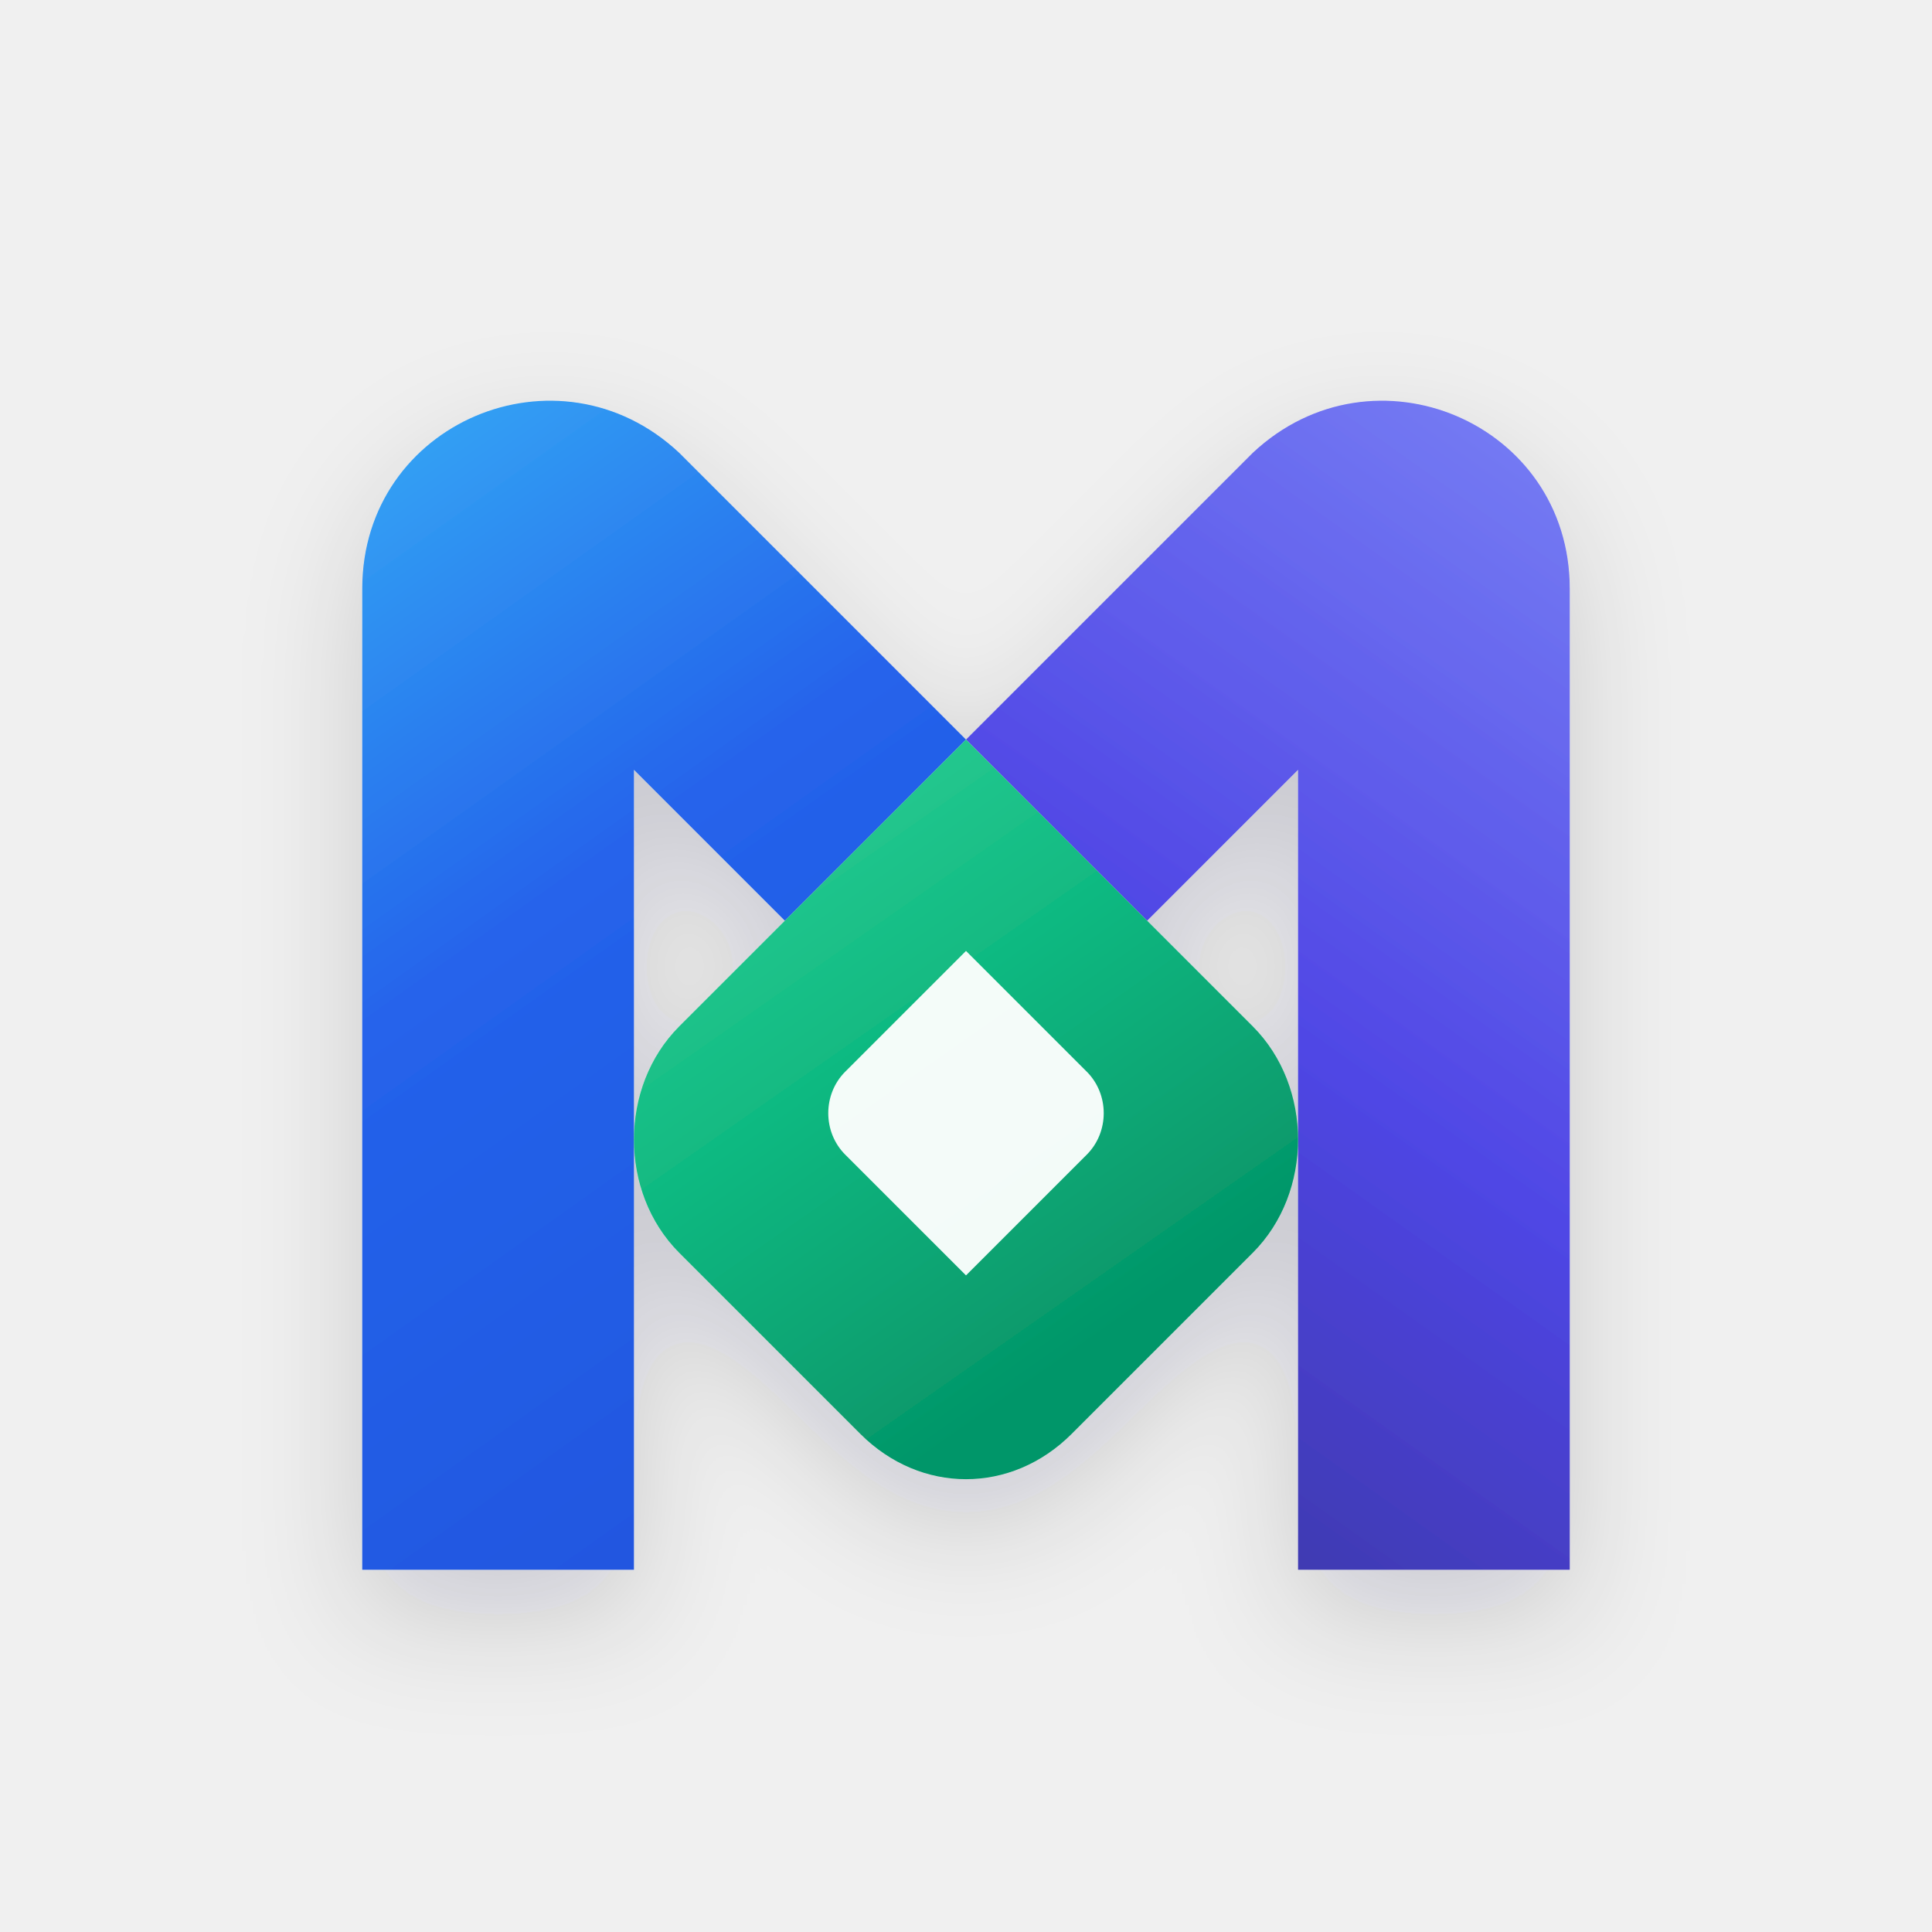
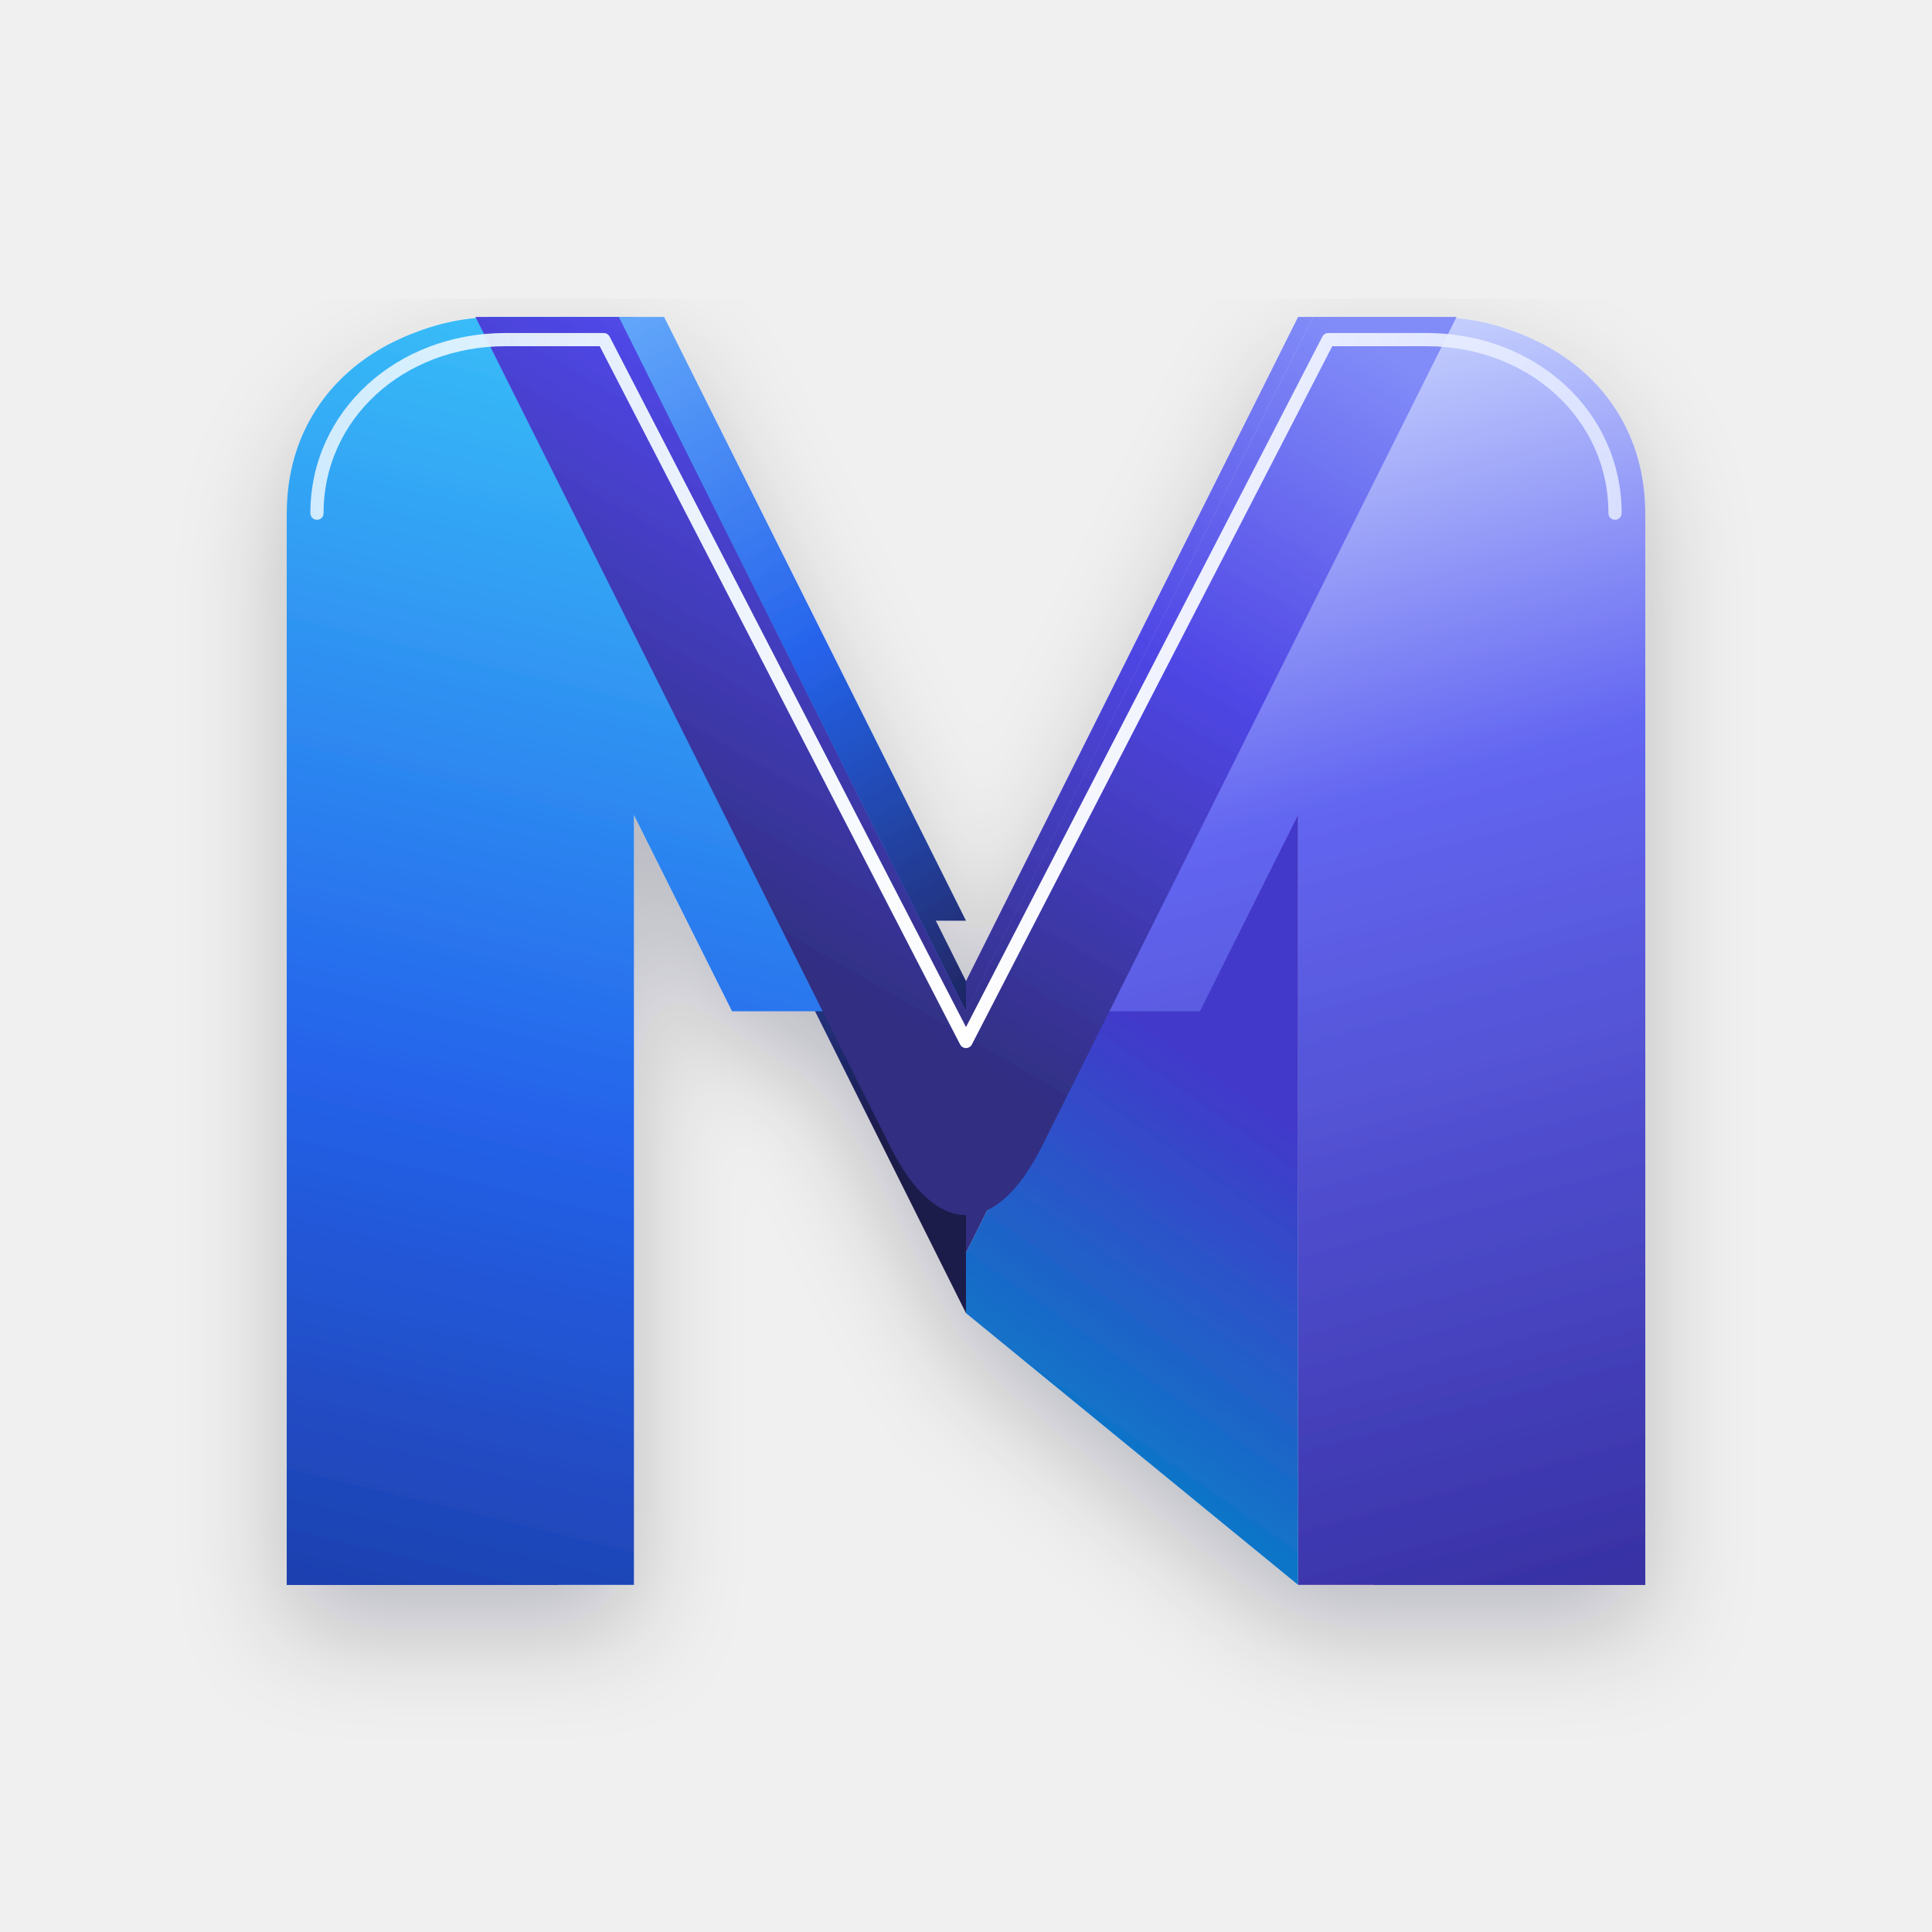
<svg xmlns="http://www.w3.org/2000/svg" viewBox="0 0 512 512" fill="none">
  <defs>
-     <linearGradient id="makaryaGradLeft" x1="64" y1="80" x2="320" y2="440" gradientUnits="userSpaceOnUse">
-       <stop offset="0%" stop-color="#38BDF8" />
+     <linearGradient id="facetLeftPillar" x1="80" y1="420" x2="160" y2="90" gradientUnits="userSpaceOnUse">
+       <stop offset="0%" stop-color="#1E40AF" />
      <stop offset="40%" stop-color="#2563EB" />
-       <stop offset="100%" stop-color="#1D4ED8" />
+       <stop offset="100%" stop-color="#38BDF8" />
    </linearGradient>
-     <linearGradient id="makaryaGradRight" x1="448" y1="80" x2="192" y2="440" gradientUnits="userSpaceOnUse">
-       <stop offset="0%" stop-color="#818CF8" />
-       <stop offset="50%" stop-color="#4F46E5" />
-       <stop offset="100%" stop-color="#312E81" />
+     <linearGradient id="facetLeftDiag" x1="160" y1="90" x2="270" y2="280" gradientUnits="userSpaceOnUse">
+       <stop offset="0%" stop-color="#60A5FA" />
+       <stop offset="45%" stop-color="#2563EB" />
+       <stop offset="100%" stop-color="#1E1B4B" />
    </linearGradient>
-     <linearGradient id="makaryaGradApex" x1="200" y1="180" x2="312" y2="340" gradientUnits="userSpaceOnUse">
-       <stop offset="0%" stop-color="#34D399" />
-       <stop offset="50%" stop-color="#10B981" />
-       <stop offset="100%" stop-color="#059669" />
+     <linearGradient id="facetRightDiag" x1="250" y1="280" x2="360" y2="90" gradientUnits="userSpaceOnUse">
+       <stop offset="0%" stop-color="#312E81" />
+       <stop offset="55%" stop-color="#4F46E5" />
+       <stop offset="100%" stop-color="#818CF8" />
    </linearGradient>
-     <filter id="makaryaDropShadow" x="-10%" y="-10%" width="120%" height="125%">
-       <feDropShadow dx="0" dy="12" stdDeviation="16" flood-color="#0F172A" flood-opacity="0.16" />
+     <linearGradient id="facetRightPillar" x1="350" y1="90" x2="440" y2="420" gradientUnits="userSpaceOnUse">
+       <stop offset="0%" stop-color="#C7D2FE" />
+       <stop offset="35%" stop-color="#6366F1" />
+       <stop offset="100%" stop-color="#3730A3" />
+     </linearGradient>
+     <linearGradient id="facetBottomBevel" x1="220" y1="360" x2="290" y2="260" gradientUnits="userSpaceOnUse">
+       <stop offset="0%" stop-color="#0284C7" />
+       <stop offset="100%" stop-color="#4338CA" />
+     </linearGradient>
+     <linearGradient id="facetSpecular" x1="80" y1="90" x2="430" y2="90" gradientUnits="userSpaceOnUse">
+       <stop offset="0%" stop-color="#E0F2FE" stop-opacity="0.9" />
+       <stop offset="50%" stop-color="#FFFFFF" stop-opacity="1" />
+       <stop offset="100%" stop-color="#E0E7FF" stop-opacity="0.9" />
+     </linearGradient>
+     <filter id="mDropShadow" x="-10%" y="-5%" width="120%" height="120%">
+       <feDropShadow dx="0" dy="12" stdDeviation="14" flood-color="#0F172A" flood-opacity="0.22" />
    </filter>
  </defs>
-   <g filter="url(#makaryaDropShadow)">
-     <path d="M 96 416 L 96 156 C 96 112, 148 90, 180 120 L 256 196 L 208 244 L 168 204 L 168 416 Z" fill="url(#makaryaGradLeft)" />
-     <path d="M 416 416 L 416 156 C 416 112, 364 90, 332 120 L 256 196 L 304 244 L 344 204 L 344 416 Z" fill="url(#makaryaGradRight)" />
-     <path d="M 256 196 L 332 272 C 348 288, 348 316, 332 332 L 284 380 C 268 396, 244 396, 228 380 L 180 332 C 164 316, 164 288, 180 272 Z" fill="url(#makaryaGradApex)" />
-     <path d="M 256 252 L 288 284 C 294 290, 294 300, 288 306 L 256 338 L 224 306 C 218 300, 218 290, 224 284 Z" fill="#FFFFFF" fill-opacity="0.95" />
+   <g filter="url(#mDropShadow)">
+     <path d="M 76 420 L 76 140 C 76 108, 100 84, 132 84 L 168 84 L 168 420 Z" fill="url(#facetLeftPillar)" />
+     <path d="M 344 84 L 380 84 C 412 84, 436 108, 436 140 L 436 420 L 344 420 Z" fill="url(#facetRightPillar)" />
+     <path d="M 132 84 L 176 84 L 256 244 L 212 244 L 132 84 Z" fill="url(#facetLeftDiag)" />
+     <path d="M 168 84 L 256 260 L 256 348 L 168 172 Z" fill="url(#facetLeftDiag)" />
+     <path d="M 256 260 L 344 84 L 380 84 L 256 332 Z" fill="url(#facetRightDiag)" />
+     <path d="M 256 332 L 344 156 L 344 420 L 256 348 Z" fill="url(#facetBottomBevel)" />
+     <path d="M 76 420 L 76 136 C 76 104, 102 84, 134 84 L 164 84 L 256 268 L 194 268 L 148 176 L 148 420 Z" fill="url(#facetLeftPillar)" />
+     <path d="M 436 420 L 436 136 C 436 104, 410 84, 378 84 L 348 84 L 256 268 L 318 268 L 364 176 L 364 420 Z" fill="url(#facetRightPillar)" />
+     <path d="M 164 84 L 256 268 L 348 84 L 386 84 L 276 304 C 264 328, 248 328, 236 304 L 126 84 Z" fill="url(#facetRightDiag)" />
+     <path d="M 84 136 C 84 110, 106 90, 134 90 L 160 90 L 256 276 L 352 90 L 378 90 C 406 90, 428 110, 428 136" stroke="url(#facetSpecular)" stroke-width="3.5" stroke-linecap="round" stroke-linejoin="round" fill="none" />
  </g>
</svg>
